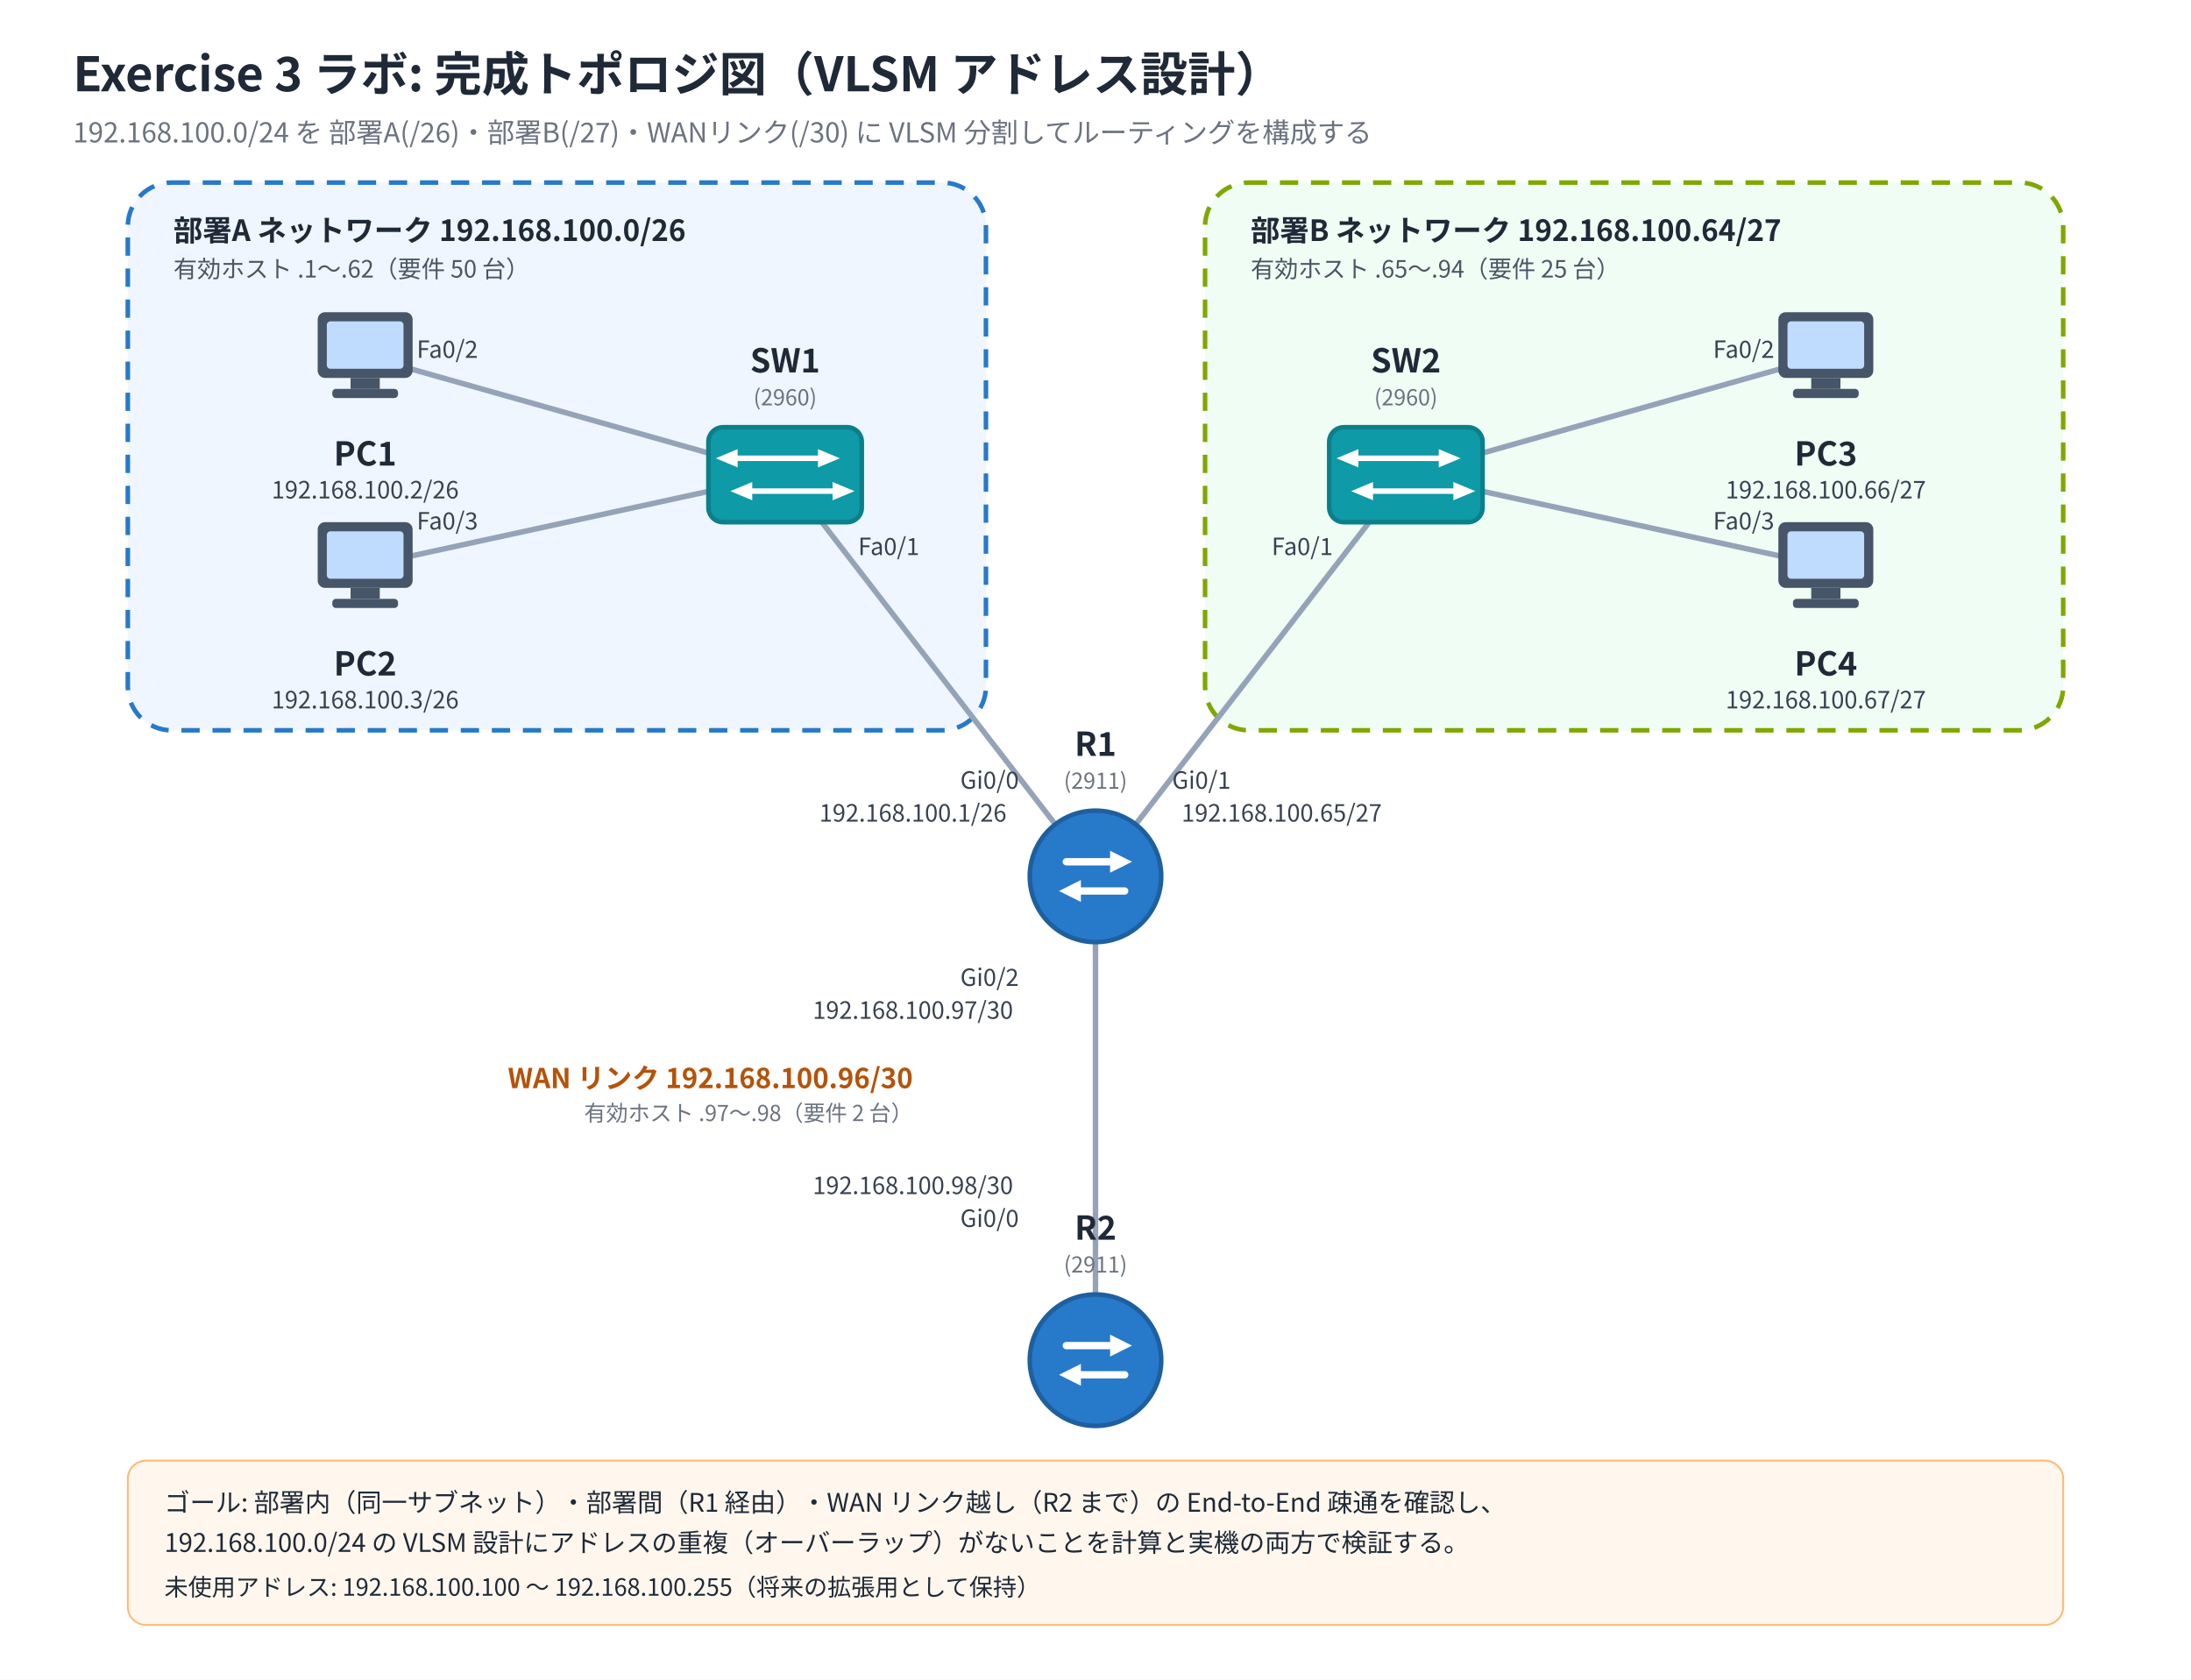
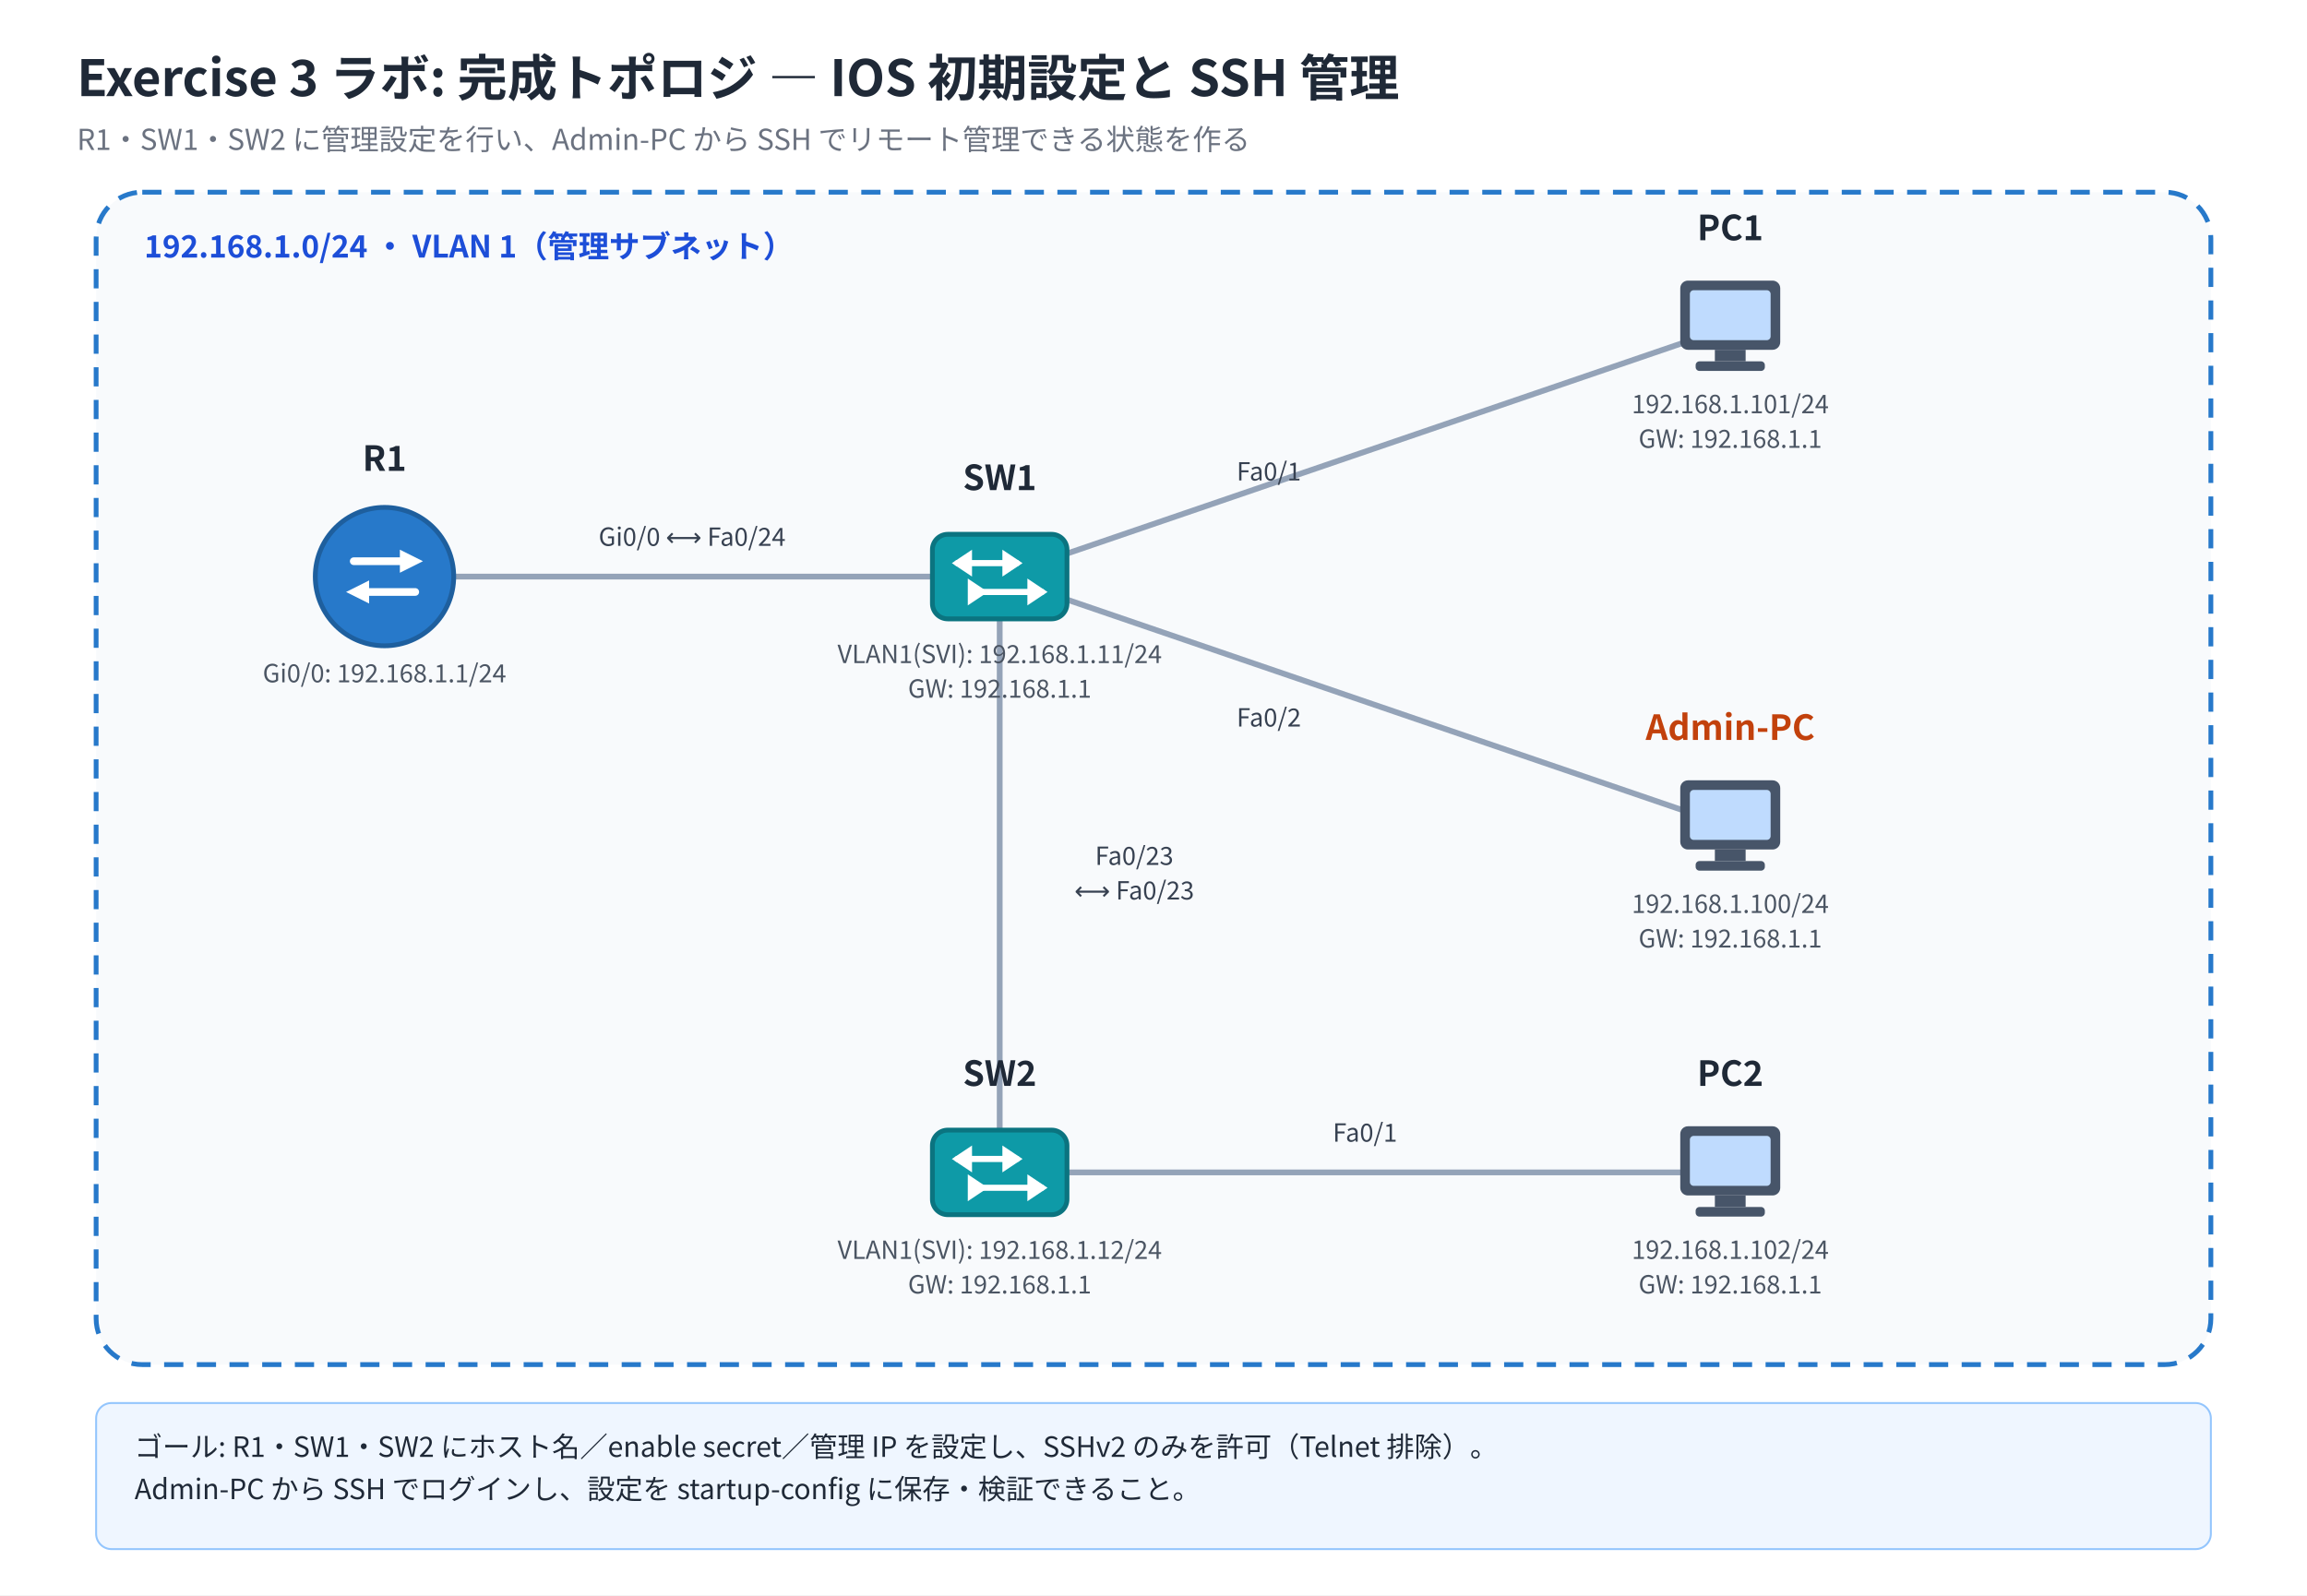
- <svg xmlns="http://www.w3.org/2000/svg" width="1200" height="920" viewBox="0 0 1200 920">
+ <svg xmlns="http://www.w3.org/2000/svg" width="1200" height="830" viewBox="0 0 1200 830">
  <defs>
    <style>
      text { font-family: "Noto Sans CJK JP", sans-serif; fill: #1f2937; }
      .title { font-size: 26px; font-weight: 700; }
      .sub { font-size: 15px; fill: #6b7280; }
+       .area { font-size: 16px; font-weight: 700; fill: #1d4ed8; }
      .devname { font-size: 18px; font-weight: 700; text-anchor: middle; }
-       .model { font-size: 12px; fill: #6b7280; text-anchor: middle; }
-       .iface { font-size: 13px; fill: #374151; }
-       .ip { font-size: 13px; fill: #374151; text-anchor: middle; }
-       .zoneTitle { font-size: 16px; font-weight: 700; }
-       .zoneSub { font-size: 13px; fill: #4b5563; }
-       .net { font-size: 15px; font-weight: 700; fill: #b45309; }
-       .netsub { font-size: 12px; fill: #6b7280; }
+       .devname-admin { font-size: 18px; font-weight: 700; text-anchor: middle; fill: #c2410c; }
+       .iface { font-size: 13px; fill: #374151; text-anchor: middle; }
+       .ip { font-size: 13px; fill: #4b5563; text-anchor: middle; }
      .link { stroke: #94a3b8; stroke-width: 3; }
+       .goal { font-size: 14.5px; fill: #1f2937; }
    </style>
    <g id="router">
      <circle r="36" fill="#2779ca" />
      <circle r="36" fill="none" stroke="#1e5f9e" stroke-width="2.5" />
      <g stroke="#ffffff" stroke-width="4" stroke-linecap="round">
        <line x1="-16" y1="-8" x2="8" y2="-8" />
        <line x1="16" y1="8" x2="-8" y2="8" />
      </g>
      <g fill="#ffffff">
        <path d="M 8 -14 L 20 -8 L 8 -2 Z" />
        <path d="M -8 2 L -20 8 L -8 14 Z" />
      </g>
    </g>
+     <g id="switch">
+       <rect x="-35" y="-22" width="70" height="44" rx="8" fill="#0e9aa7" />
+       <rect x="-35" y="-22" width="70" height="44" rx="8" fill="none" stroke="#0b7480" stroke-width="2.5" />
+       <g stroke="#ffffff" stroke-width="3.2" stroke-linecap="round" fill="#ffffff">
+         <line x1="-22" y1="-7" x2="9" y2="-7" />
+         <path d="M 9 -7 L 3 -11 L 3 -3 Z" />
+         <path d="M -22 -7 L -16 -11 L -16 -3 Z" />
+         <line x1="-9" y1="8" x2="22" y2="8" />
+         <path d="M 22 8 L 16 4 L 16 12 Z" />
+         <path d="M -9 8 L -15 4 L -15 12 Z" />
+       </g>
+     </g>
    <g id="pc">
      <rect x="-26" y="-24" width="52" height="36" rx="4" fill="#475569" />
      <rect x="-21" y="-19" width="42" height="26" rx="2" fill="#bfdbfe" />
      <rect x="-8" y="12" width="16" height="6" fill="#475569" />
      <rect x="-18" y="18" width="36" height="5" rx="2" fill="#475569" />
    </g>
-     <g id="switch">
-       <rect x="-42" y="-26" width="84" height="52" rx="8" fill="#0e9aa7" />
-       <rect x="-42" y="-26" width="84" height="52" rx="8" fill="none" stroke="#0b7f8a" stroke-width="2.5" />
-       <g stroke="#ffffff" stroke-width="3" stroke-linecap="round">
-         <line x1="-26" y1="-9" x2="18" y2="-9" />
-         <line x1="-18" y1="9" x2="26" y2="9" />
-       </g>
-       <g fill="#ffffff">
-         <path d="M 18 -14 L 30 -9 L 18 -4 Z" />
-         <path d="M -26 -14 L -38 -9 L -26 -4 Z" />
-         <path d="M -18 4 L -30 9 L -18 14 Z" />
-         <path d="M 26 4 L 38 9 L 26 14 Z" />
-       </g>
-     </g>
  </defs>
-   <rect width="1200" height="920" fill="#ffffff" />
-   <text class="title" x="40" y="50">Exercise 3 ラボ: 完成トポロジ図（VLSM アドレス設計）</text>
-   <text class="sub" x="40" y="78">192.168.100.0/24 を 部署A(/26)・部署B(/27)・WANリンク(/30) に VLSM 分割してルーティングを構成する</text>
-   <rect x="70" y="100" width="470" height="300" rx="24" fill="#eff6ff" stroke="#2779ca" stroke-width="2.5" stroke-dasharray="10 7" />
-   <text class="zoneTitle" x="95" y="132" fill="#2779ca">部署A ネットワーク 192.168.100.0/26</text>
-   <text class="zoneSub" x="95" y="152">有効ホスト .1〜.62（要件 50 台）</text>
-   <rect x="660" y="100" width="470" height="300" rx="24" fill="#f0fdf4" stroke="#7ea800" stroke-width="2.5" stroke-dasharray="10 7" />
-   <text class="zoneTitle" x="685" y="132" fill="#7ea800">部署B ネットワーク 192.168.100.64/27</text>
-   <text class="zoneSub" x="685" y="152">有効ホスト .65〜.94（要件 25 台）</text>
-   <line class="link" x1="430" y1="260" x2="200" y2="195" />
-   <line class="link" x1="430" y1="260" x2="200" y2="310" />
-   <line class="link" x1="770" y1="260" x2="1000" y2="195" />
-   <line class="link" x1="770" y1="260" x2="1000" y2="310" />
-   <line class="link" x1="430" y1="260" x2="600" y2="480" />
-   <line class="link" x1="770" y1="260" x2="600" y2="480" />
-   <line class="link" x1="600" y1="516" x2="600" y2="709" />
-   <text class="iface" x="245" y="196" text-anchor="middle">Fa0/2</text>
-   <text class="iface" x="245" y="290" text-anchor="middle">Fa0/3</text>
-   <text class="iface" x="955" y="196" text-anchor="middle">Fa0/2</text>
-   <text class="iface" x="955" y="290" text-anchor="middle">Fa0/3</text>
-   <text class="iface" x="470" y="304">Fa0/1</text>
-   <text class="iface" x="558" y="432" text-anchor="end">Gi0/0</text>
-   <text class="ip" x="500" y="450" text-anchor="end">192.168.100.1/26</text>
-   <text class="iface" x="730" y="304" text-anchor="end">Fa0/1</text>
-   <text class="iface" x="642" y="432">Gi0/1</text>
-   <text class="ip" x="702" y="450">192.168.100.65/27</text>
-   <text class="iface" x="558" y="540" text-anchor="end">Gi0/2</text>
-   <text class="ip" x="500" y="558" text-anchor="end">192.168.100.97/30</text>
-   <text class="net" x="500" y="596" text-anchor="end">WAN リンク 192.168.100.96/30</text>
-   <text class="netsub" x="500" y="614" text-anchor="end">有効ホスト .97〜.98（要件 2 台）</text>
-   <text class="ip" x="500" y="654" text-anchor="end">192.168.100.98/30</text>
-   <text class="iface" x="558" y="672" text-anchor="end">Gi0/0</text>
-   <use href="#switch" x="430" y="260" />
-   <text class="devname" x="430" y="204">SW1</text>
-   <text class="model" x="430" y="222">(2960)</text>
-   <use href="#switch" x="770" y="260" />
-   <text class="devname" x="770" y="204">SW2</text>
-   <text class="model" x="770" y="222">(2960)</text>
-   <use href="#pc" x="200" y="195" />
-   <text class="devname" x="200" y="255">PC1</text>
-   <text class="ip" x="200" y="273">192.168.100.2/26</text>
-   <use href="#pc" x="200" y="310" />
-   <text class="devname" x="200" y="370">PC2</text>
-   <text class="ip" x="200" y="388">192.168.100.3/26</text>
-   <use href="#pc" x="1000" y="195" />
-   <text class="devname" x="1000" y="255">PC3</text>
-   <text class="ip" x="1000" y="273">192.168.100.66/27</text>
-   <use href="#pc" x="1000" y="310" />
-   <text class="devname" x="1000" y="370">PC4</text>
-   <text class="ip" x="1000" y="388">192.168.100.67/27</text>
-   <use href="#router" x="600" y="480" />
-   <text class="devname" x="600" y="414">R1</text>
-   <text class="model" x="600" y="432">(2911)</text>
-   <use href="#router" x="600" y="745" />
-   <text class="devname" x="600" y="679">R2</text>
-   <text class="model" x="600" y="697">(2911)</text>
-   <rect x="70" y="800" width="1060" height="90" rx="10" fill="#fff7ed" stroke="#fdba74" />
-   <text x="90" y="828" font-size="14">ゴール: 部署内（同一サブネット）・部署間（R1 経由）・WAN リンク越し（R2 まで）の End-to-End 疎通を確認し、</text>
-   <text x="90" y="850" font-size="14">192.168.100.0/24 の VLSM 設計にアドレスの重複（オーバーラップ）がないことを計算と実機の両方で検証する。</text>
-   <text x="90" y="874" font-size="13" fill="#6b7280">未使用アドレス: 192.168.100.100 〜 192.168.100.255（将来の拡張用として保持）</text>
+   <rect width="1200" height="830" fill="#ffffff" />
+   <text class="title" x="40" y="50">Exercise 3 ラボ: 完成トポロジ ― IOS 初期設定と SSH 管理</text>
+   <text class="sub" x="40" y="78">R1・SW1・SW2 に管理設定を行い、Admin-PC から SSH でリモート管理できる状態を作る</text>
+   <rect x="50" y="100" width="1100" height="610" rx="24" fill="#f8fafc" stroke="#2779ca" stroke-width="2.5" stroke-dasharray="10 7" />
+   <text class="area" x="75" y="134">192.168.1.0/24 ・ VLAN 1（管理サブネット）</text>
+   <line class="link" x1="200" y1="300" x2="520" y2="300" />
+   <line class="link" x1="520" y1="300" x2="900" y2="170" />
+   <line class="link" x1="520" y1="300" x2="900" y2="430" />
+   <line class="link" x1="520" y1="300" x2="520" y2="610" />
+   <line class="link" x1="520" y1="610" x2="900" y2="610" />
+   <text class="iface" x="360" y="284">Gi0/0 ⟷ Fa0/24</text>
+   <text class="iface" x="660" y="250">Fa0/1</text>
+   <text class="iface" x="660" y="378">Fa0/2</text>
+   <text class="iface" x="590" y="450">Fa0/23</text>
+   <text class="iface" x="590" y="468">⟷ Fa0/23</text>
+   <text class="iface" x="710" y="594">Fa0/1</text>
+   <use href="#router" x="200" y="300" />
+   <text class="devname" x="200" y="245">R1</text>
+   <text class="ip" x="200" y="355">Gi0/0: 192.168.1.1/24</text>
+   <use href="#switch" x="520" y="300" />
+   <text class="devname" x="520" y="255">SW1</text>
+   <text class="ip" x="520" y="345">VLAN1(SVI): 192.168.1.11/24</text>
+   <text class="ip" x="520" y="363">GW: 192.168.1.1</text>
+   <use href="#switch" x="520" y="610" />
+   <text class="devname" x="520" y="565">SW2</text>
+   <text class="ip" x="520" y="655">VLAN1(SVI): 192.168.1.12/24</text>
+   <text class="ip" x="520" y="673">GW: 192.168.1.1</text>
+   <use href="#pc" x="900" y="170" />
+   <text class="devname" x="900" y="125">PC1</text>
+   <text class="ip" x="900" y="215">192.168.1.101/24</text>
+   <text class="ip" x="900" y="233">GW: 192.168.1.1</text>
+   <use href="#pc" x="900" y="430" />
+   <text class="devname-admin" x="900" y="385">Admin-PC</text>
+   <text class="ip" x="900" y="475">192.168.1.100/24</text>
+   <text class="ip" x="900" y="493">GW: 192.168.1.1</text>
+   <use href="#pc" x="900" y="610" />
+   <text class="devname" x="900" y="565">PC2</text>
+   <text class="ip" x="900" y="655">192.168.1.102/24</text>
+   <text class="ip" x="900" y="673">GW: 192.168.1.1</text>
+   <rect x="50" y="730" width="1100" height="76" rx="8" fill="#eff6ff" stroke="#93c5fd" />
+   <text class="goal" x="70" y="758">ゴール: R1・SW1・SW2 にホスト名／enable secret／管理 IP を設定し、SSHv2 のみを許可（Telnet 排除）。</text>
+   <text class="goal" x="70" y="780">Admin-PC から SSH でログインし、設定を startup-config に保存・検証できること。</text>
</svg>
